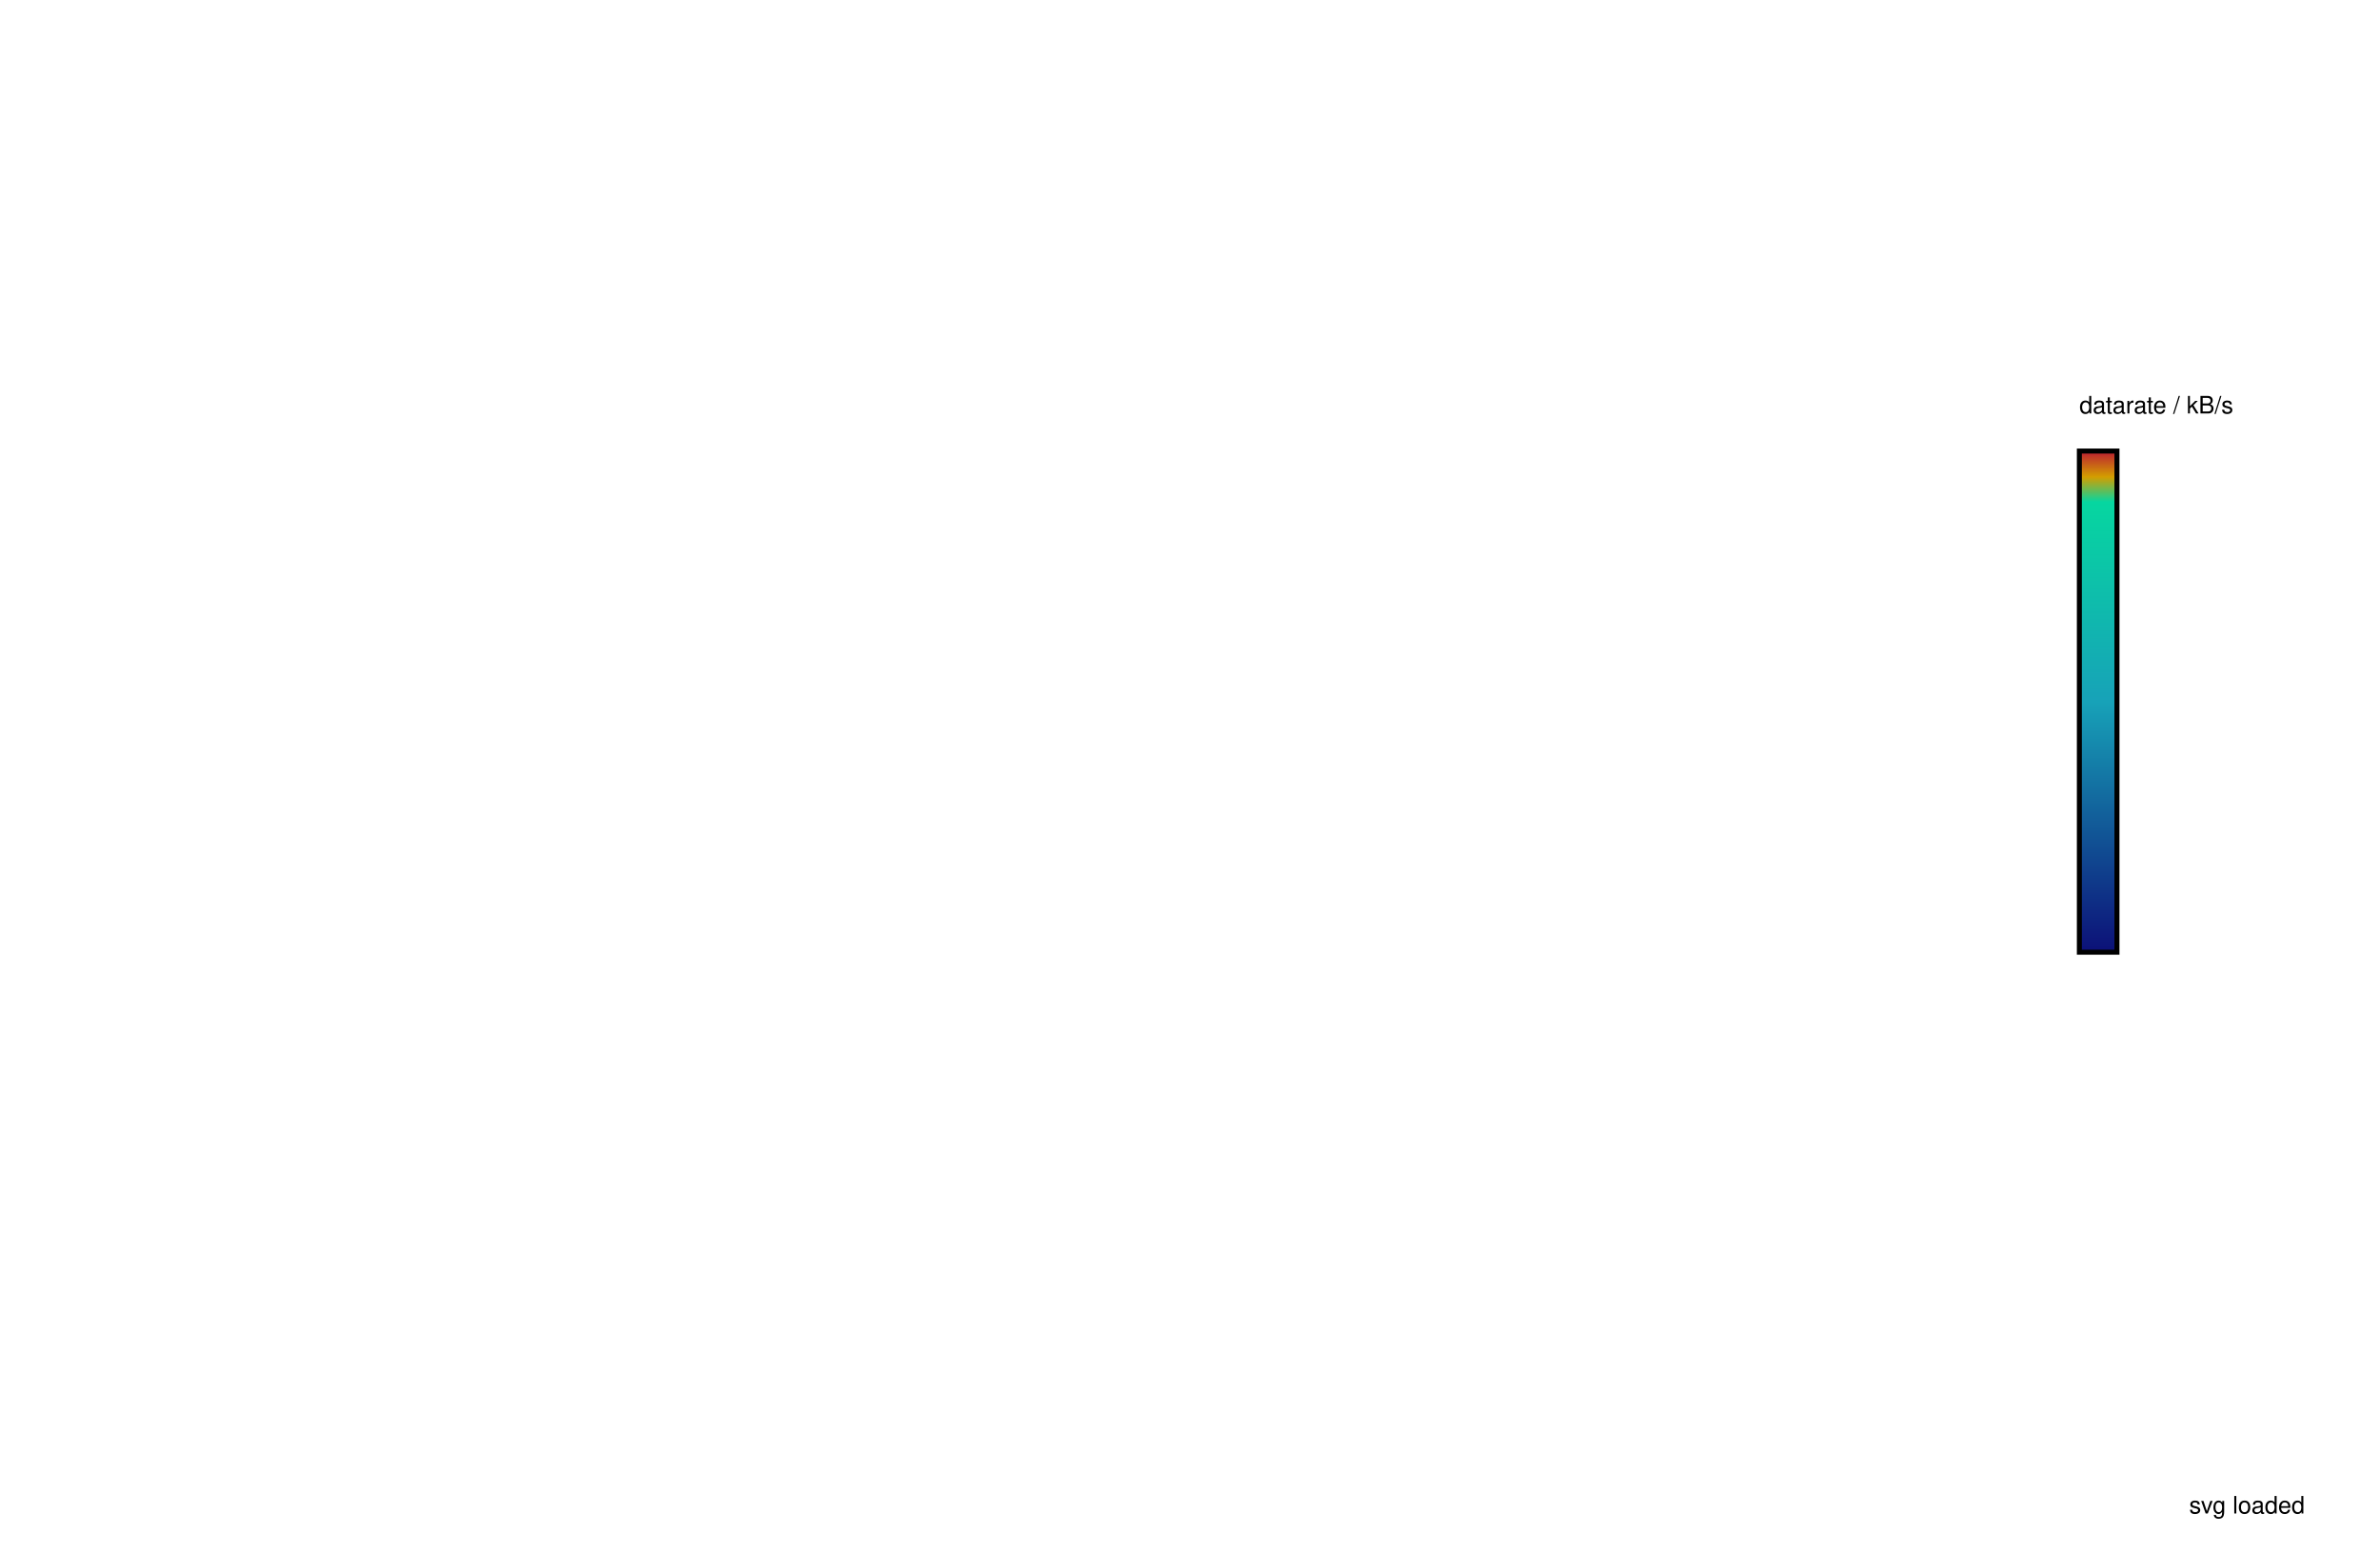
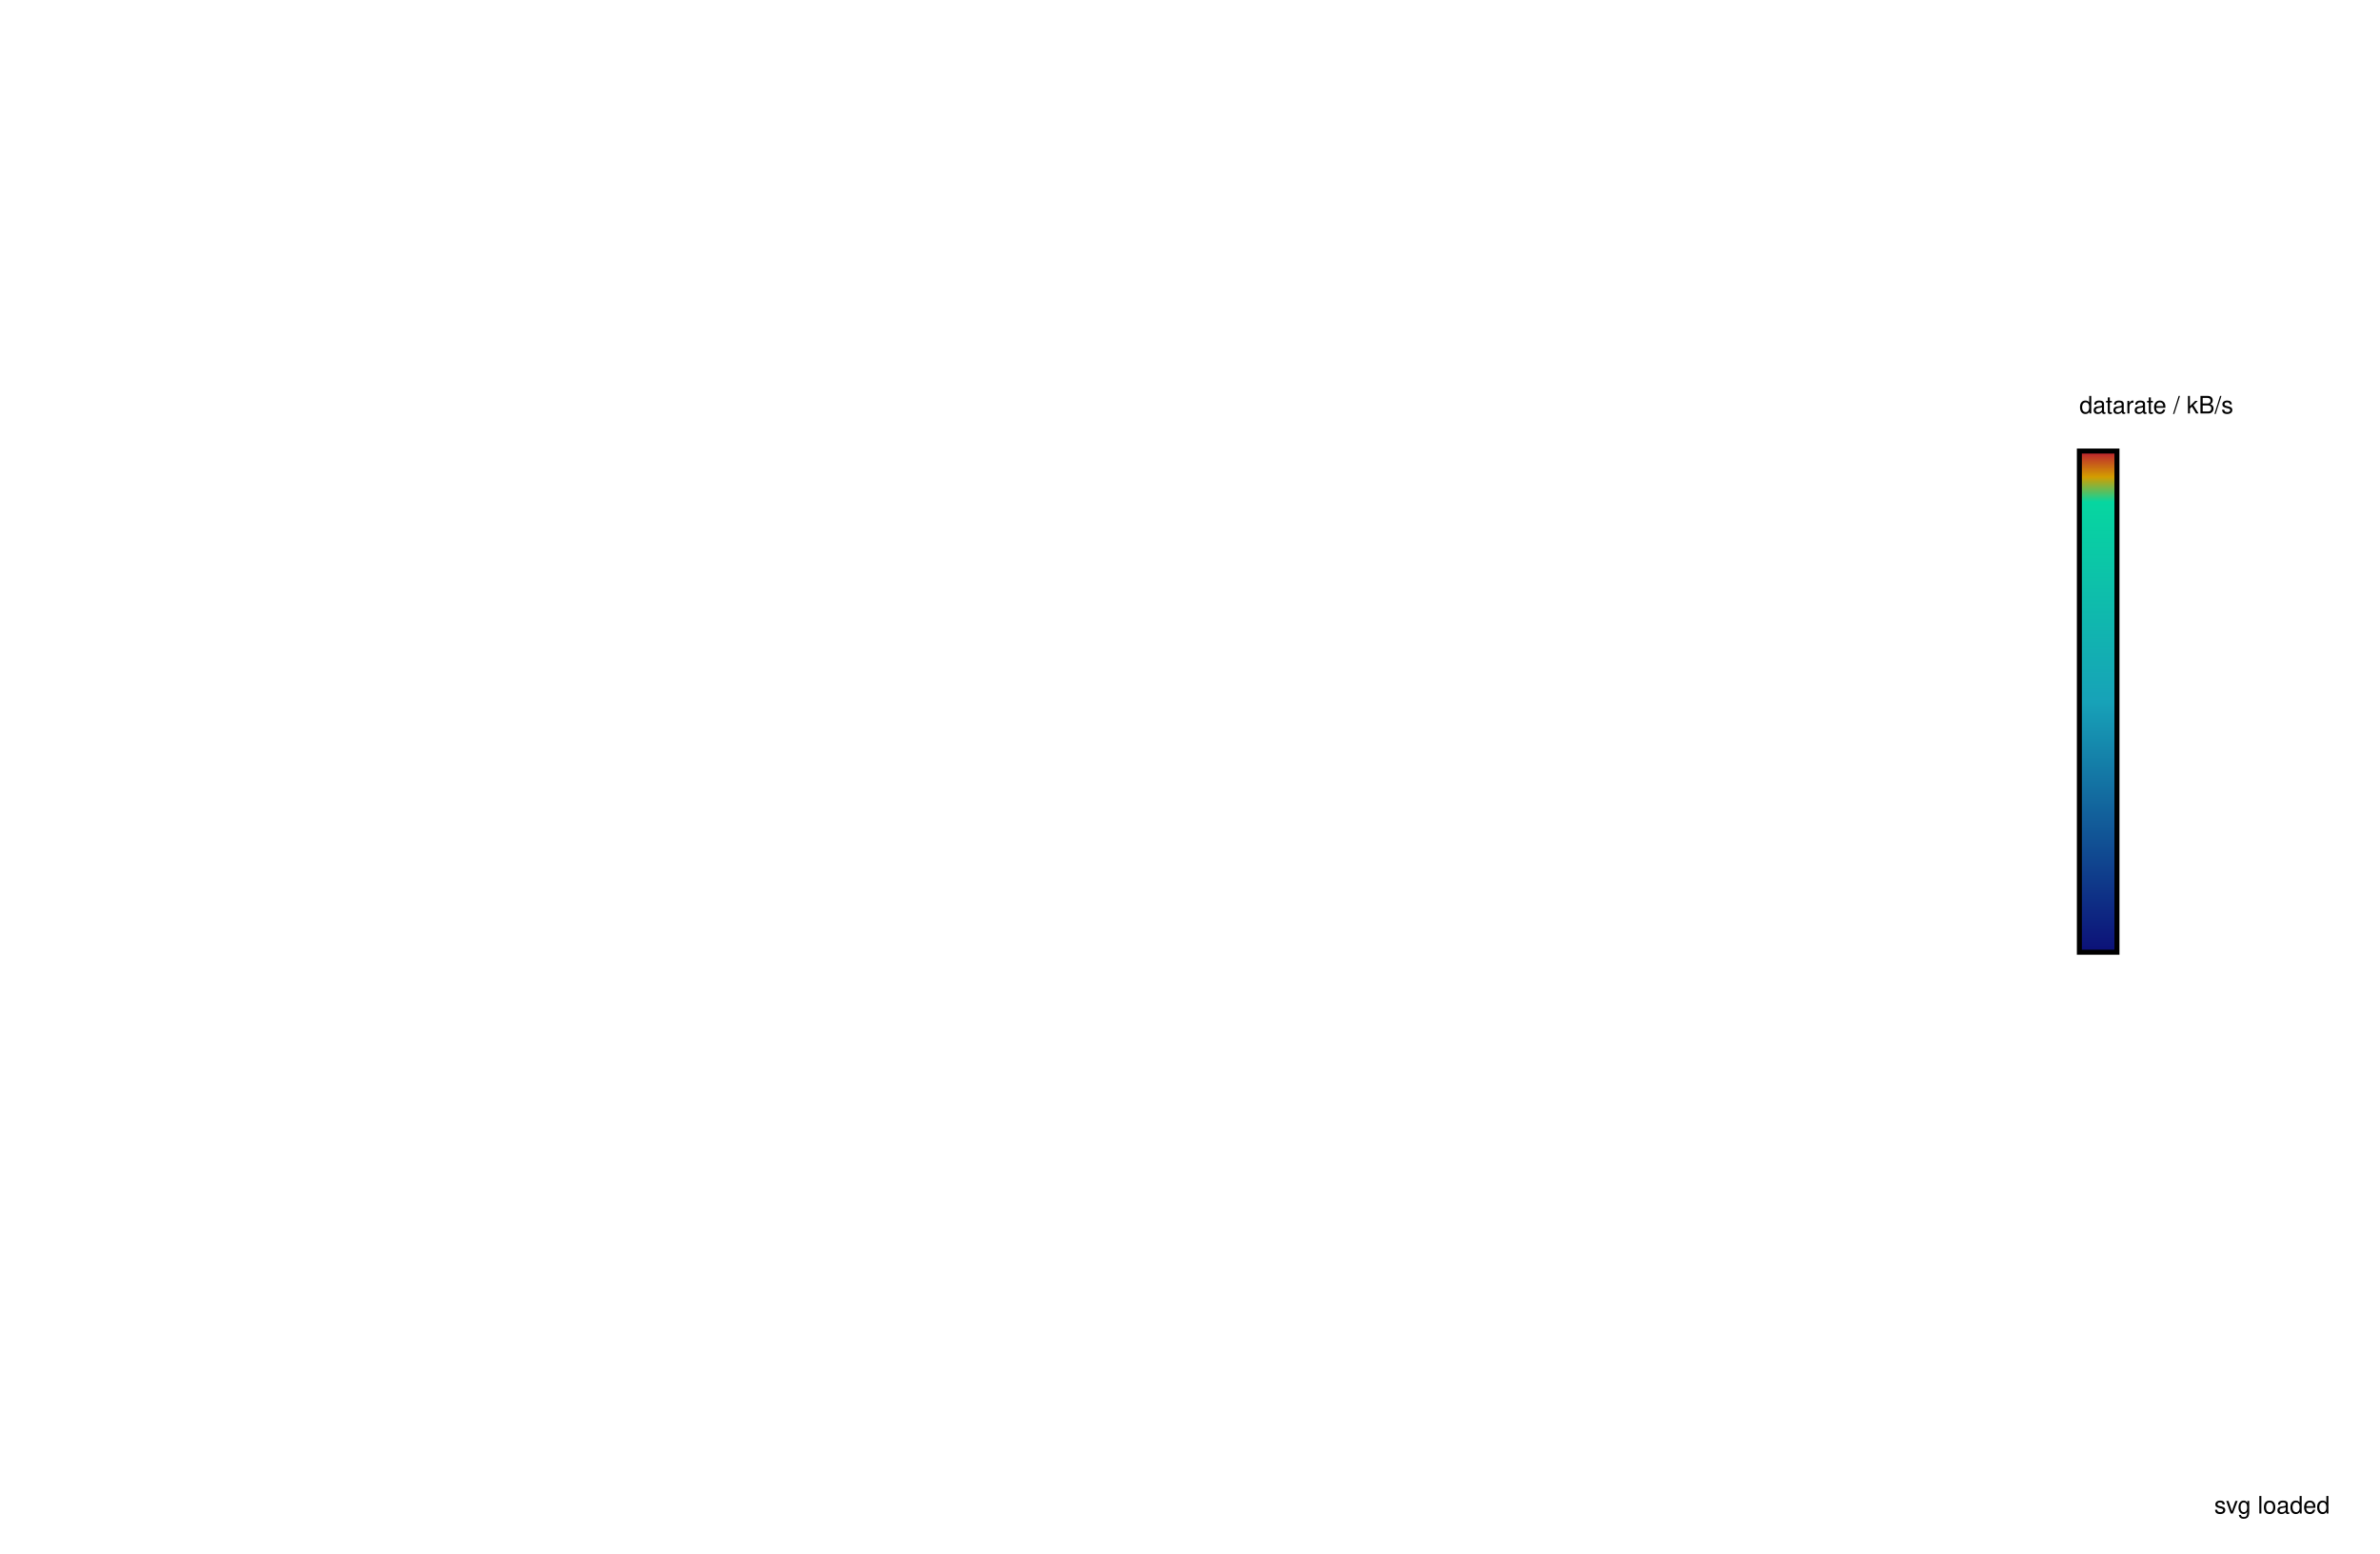
<svg xmlns="http://www.w3.org/2000/svg" id="svg1" viewBox="0 0 475 310" svg_maker_version="4.1">
  <style>
       
       circle{
            fill:
                none;
            stroke:
                black;
            stroke-width:
                1;
        }
        
        .infotext{
            font-size:
                .6em;
            
        }
        
        
        .pmt_text{
            pointer-events:
                none;
            font-size:
                .3em;
            dominant-baseline:
                middle;
            text-anchor:
                middle;
        }
        
        .pmt_text_info{
            font-size:
                .2em;
        }
        
        .pmt{
            fill:
                lightgrey;
            stroke:
                grey;
            stroke-width:
                .2;
        }

        .pmt:hover,
        .pmt:focus{
            stroke-width:
                1;
            stroke:
                blue;
        }
        
        text{
            alignment-baseline:
                central;
            text-anchor:
                middle;
            font-family:
                Verdana, Helvetica, Arial, sans-serif;
+                 
+                 
        }
        .text_info_large{
            font-size:
                .75em;
            text-anchor:
                start;
        }
        .text_info_small{
           font-size:
                .5em;
            text-anchor:
                start;
        }
        .text_info_small_right{
           font-size:
                .4em;
            text-anchor:
                end;
        }
        .legend{
            font-size:
                .4em;
            text-anchor:
                start;
        }
        .smaller{
            font-size:
                .4em;
        }
        .right{
            text-anchor:
                end;
        }
        
        text.hidden {
            display:
                none;
        }
        g:hover .hidden {
            display:
                block;
        }
        .deco {
            visibility: hidden;
        }
        
        .modifiable{
            cursor:
                pointer;
        }
        
        rect{
            fill:
                none;
            stroke:
                black;
        }
        
        .layout{
            fill:
                none;
            stroke:
                none;
            
        }
        .slot_line{
            stroke:
                black;
            stroke-width:
                .5;
        }
        
    </style>
    
    
    
    
    // layout of the all the blocks
    
    // header
    <rect class="layout" x="0" y="0" width="400" height="20" />
    
    // drawing area
    <rect class="layout" x="0" y="20" width="400" height="250" />
    
    // footer
    <rect class="layout" x="0" y="270" width="475" height="40" />
    
    // legend
    <rect class="layout" x="400" y="75" width="75" height="270" />
    
    
    
    
    // LEGEND
    // color gradient for legend
    <linearGradient id="gradiendtLegend" x1="0%" y1="100%" x2="0%" y2="0%">
    <stop offset="0%" style="stop-color:rgb(12, 17, 120);" />
    <stop offset="50%" style="stop-color:rgb(23, 162, 184);" />
    <stop offset="90%" style="stop-color:rgb(6, 214, 160);" />
    <stop offset="95%" style="stop-color:rgb(211, 158, 0);" />
    <stop offset="100%" style="stop-color:rgb(189, 33, 48);" />
  </linearGradient>
  <rect x="415.0" y="90" width="7.5" height="100" style="fill:url(#gradiendtLegend)" id="gradient_rect" />
  <text id="str_legend_unit" class="legend" x="415" y="82.5">datarate / kB/s</text>
  <text id="str_legend_100" class="legend modifiable" x="430" y="90.0" />
  <text id="str_legend_075" class="legend" x="430" y="115.0" />
  <text id="str_legend_050" class="legend" x="430" y="140.0" />
  <text id="str_legend_025" class="legend" x="430" y="165.0" />
  <text id="str_legend_000" class="legend modifiable" x="430" y="190.0" />
  <text id="str_legend_min" class="legend smaller" x="415.0" y="200.0" />
  <text id="str_legend_max" class="legend smaller" x="415.0" y="210.0" />
  <text id="str_legend_tot" class="legend smaller" x="415.0" y="220.0" />
  <text id="str_legend_minus1" class="legend smaller" alt="pmts that where not read by the DAQ" x="415.0" y="235.0" />
-   <text id="str_legend_zero" class="legend smaller" alt="pmts with a data-rate of 0 kB/s" x="415.0" y="245.0" />
-     
+   <text id="str_legend_minus1_list" class="legend smaller" alt="pmts that where not read by the DAQ" x="425.0" y="243.0" />
+   <text id="str_legend_zero" class="legend smaller" alt="pmts with a data-rate of 0 kB/s" x="415.0" y="251.0" />
+   <text id="str_legend_zero_list" class="legend smaller" alt="pmts with a data-rate of 0 kB/s" x="425.0" y="259.0" />
    
    // add reader texts here
-     <text id="str_reader_time_0" class="legend smaller right" x="460" y="270.0" />
-   <text id="str_reader_time_1" class="legend smaller right" x="460" y="278.0" />
-   <text id="str_reader_time_2" class="legend smaller right" x="460" y="286.0" />
-   <text id="str_reader_time_3" class="legend smaller right" x="460" y="294.0" />
-   <text id="str_status_bar" class="legend smaller right" x="460" y="302.0">svg loaded</text>
+     <text id="str_reader_time_0" class="legend smaller right" x="465" y="270.0" />
+   <text id="str_reader_time_1" class="legend smaller right" x="465" y="278.0" />
+   <text id="str_reader_time_2" class="legend smaller right" x="465" y="286.0" />
+   <text id="str_reader_time_3" class="legend smaller right" x="465" y="294.0" />
+   <text id="str_status_bar" class="legend smaller right" x="465" y="302.0">svg loaded</text>
    
    
    
    // all the headers
    <text x="100" y="35" class="deco deco_tpc">top</text>
  <text x="300" y="35" class="deco deco_tpc">bottom</text>
  <text x="200" y="35" class="deco deco_he">High Energy Array (top)</text>
  <text x="200" y="10" class="deco deco_opt">Optical Links</text>
  <text x="200" y="10" class="deco deco_vme">VME crates</text>
  <text x="200" y="10" class="deco deco_amp">Amplifiers</text>
</svg>
